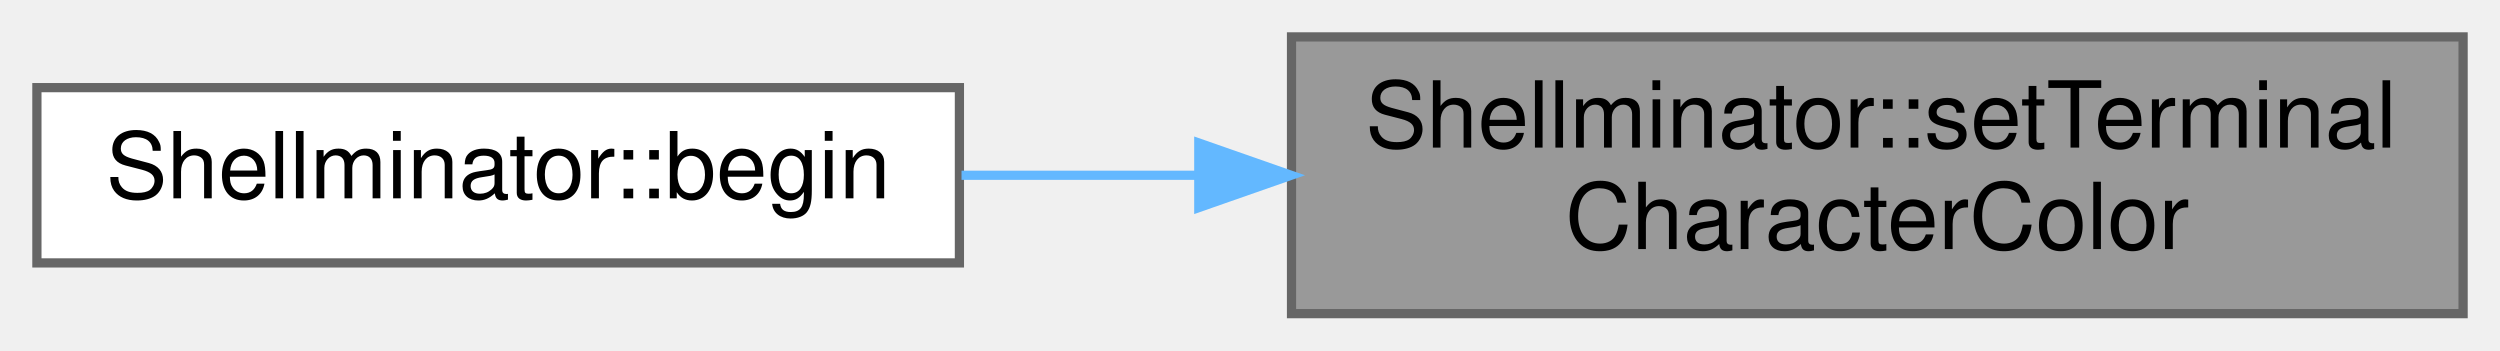
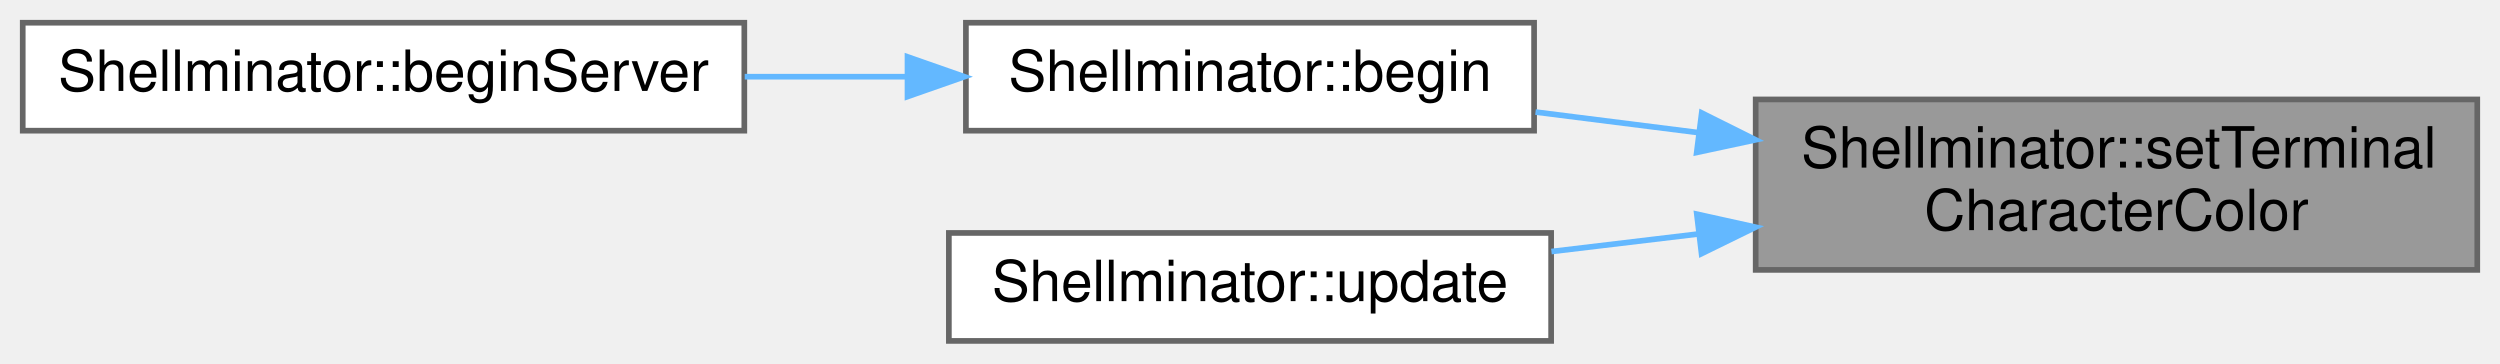
- <svg xmlns="http://www.w3.org/2000/svg" xmlns:xlink="http://www.w3.org/1999/xlink" width="271pt" height="38pt" viewBox="0.00 0.00 271.00 38.00">
-   <g id="graph0" class="graph" transform="scale(1 1) rotate(0) translate(4 34)">
+ <svg xmlns="http://www.w3.org/2000/svg" xmlns:xlink="http://www.w3.org/1999/xlink" width="440pt" height="64pt" viewBox="0.00 0.00 440.00 64.00">
+   <g id="graph0" class="graph" transform="scale(1 1) rotate(0) translate(4 60)">
    <g id="node1" class="node">
      <g id="a_node1">
        <a xlink:title="Bring some color into your code.">
-           <polygon fill="#999999" stroke="#666666" points="263,-30 136,-30 136,0 263,0 263,-30" />
-           <text text-anchor="start" x="144" y="-18" font-family="Helvetica,sans-Serif" font-size="10.00">Shellminator::setTerminal</text>
-           <text text-anchor="middle" x="199.5" y="-7" font-family="Helvetica,sans-Serif" font-size="10.00">CharacterColor</text>
+           <polygon fill="#999999" stroke="#666666" points="432,-42.5 305,-42.5 305,-12.5 432,-12.5 432,-42.5" />
+           <text text-anchor="start" x="313" y="-30.5" font-family="Helvetica,sans-Serif" font-size="10.00">Shellminator::setTerminal</text>
+           <text text-anchor="middle" x="368.5" y="-19.5" font-family="Helvetica,sans-Serif" font-size="10.00">CharacterColor</text>
        </a>
      </g>
    </g>
    <g id="node2" class="node">
      <g id="a_node2">
        <a xlink:href="class_shellminator.html#a0262b7bdcb0f22a7f0d17f8ca76fc35d" target="_top" xlink:title="Shellminator initialization function.">
-           <polygon fill="white" stroke="#666666" points="100,-24.5 0,-24.5 0,-5.5 100,-5.5 100,-24.5" />
-           <text text-anchor="middle" x="50" y="-12.5" font-family="Helvetica,sans-Serif" font-size="10.00">Shellminator::begin</text>
+           <polygon fill="white" stroke="#666666" points="266,-56 166,-56 166,-37 266,-37 266,-56" />
+           <text text-anchor="middle" x="216" y="-44" font-family="Helvetica,sans-Serif" font-size="10.00">Shellminator::begin</text>
        </a>
      </g>
    </g>
    <g id="edge1" class="edge">
-       <path fill="none" stroke="#63b8ff" d="M125.81,-15C117.14,-15 108.46,-15 100.23,-15" />
-       <polygon fill="#63b8ff" stroke="#63b8ff" points="125.95,-18.5 135.95,-15 125.95,-11.5 125.95,-18.5" />
+       <path fill="none" stroke="#63b8ff" d="M294.91,-36.66C285.2,-37.89 275.43,-39.12 266.25,-40.28" />
+       <polygon fill="#63b8ff" stroke="#63b8ff" points="295.5,-40.12 304.98,-35.39 294.62,-33.17 295.5,-40.12" />
+     </g>
+     <g id="node4" class="node">
+       <g id="a_node4">
+         <a xlink:href="class_shellminator.html#a3f8933d5b0360a3f4b3bff32e12a77d1" target="_top" xlink:title="Update function.">
+           <polygon fill="white" stroke="#666666" points="269,-19 163,-19 163,0 269,0 269,-19" />
+           <text text-anchor="middle" x="216" y="-7" font-family="Helvetica,sans-Serif" font-size="10.00">Shellminator::update</text>
+         </a>
+       </g>
+     </g>
+     <g id="edge3" class="edge">
+       <path fill="none" stroke="#63b8ff" d="M294.82,-18.81C286.12,-17.77 277.38,-16.72 269.05,-15.73" />
+       <polygon fill="#63b8ff" stroke="#63b8ff" points="294.64,-22.31 304.98,-20.02 295.47,-15.36 294.64,-22.31" />
+     </g>
+     <g id="node3" class="node">
+       <g id="a_node3">
+         <a xlink:href="class_shellminator.html#a634f65f3de75cdd4ec196bb836ce1f6f" target="_top" xlink:title=" ">
+           <polygon fill="white" stroke="#666666" points="127,-56 0,-56 0,-37 127,-37 127,-56" />
+           <text text-anchor="middle" x="63.5" y="-44" font-family="Helvetica,sans-Serif" font-size="10.00">Shellminator::beginServer</text>
+         </a>
+       </g>
+     </g>
+     <g id="edge2" class="edge">
+       <path fill="none" stroke="#63b8ff" d="M155.69,-46.5C146.29,-46.5 136.54,-46.5 127.07,-46.5" />
+       <polygon fill="#63b8ff" stroke="#63b8ff" points="155.72,-50 165.72,-46.5 155.72,-43 155.72,-50" />
    </g>
  </g>
</svg>
